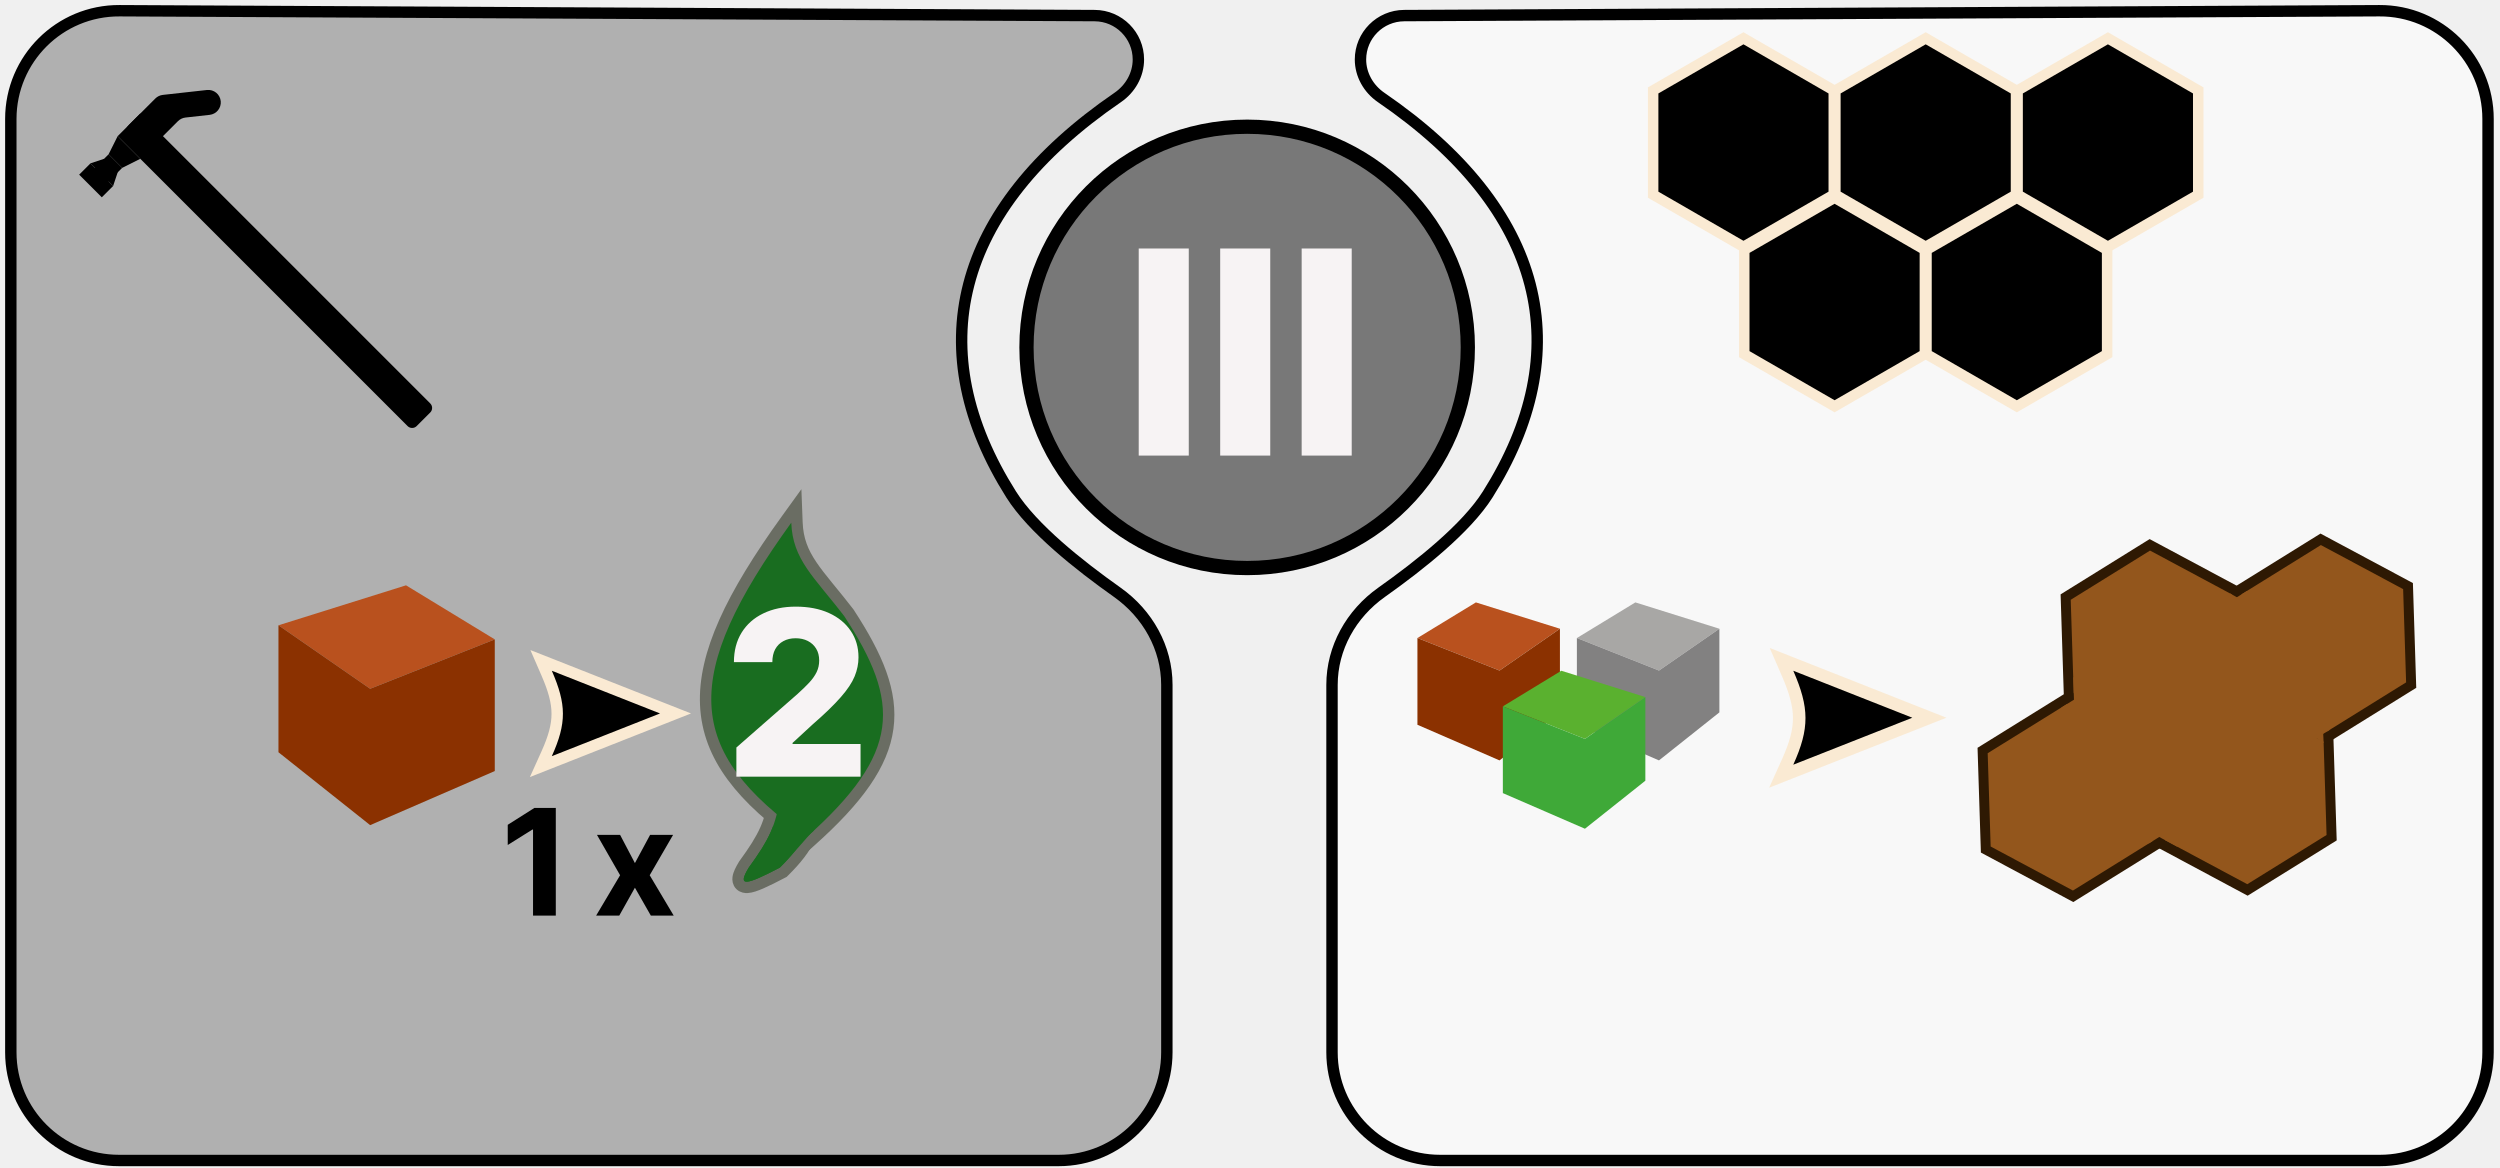
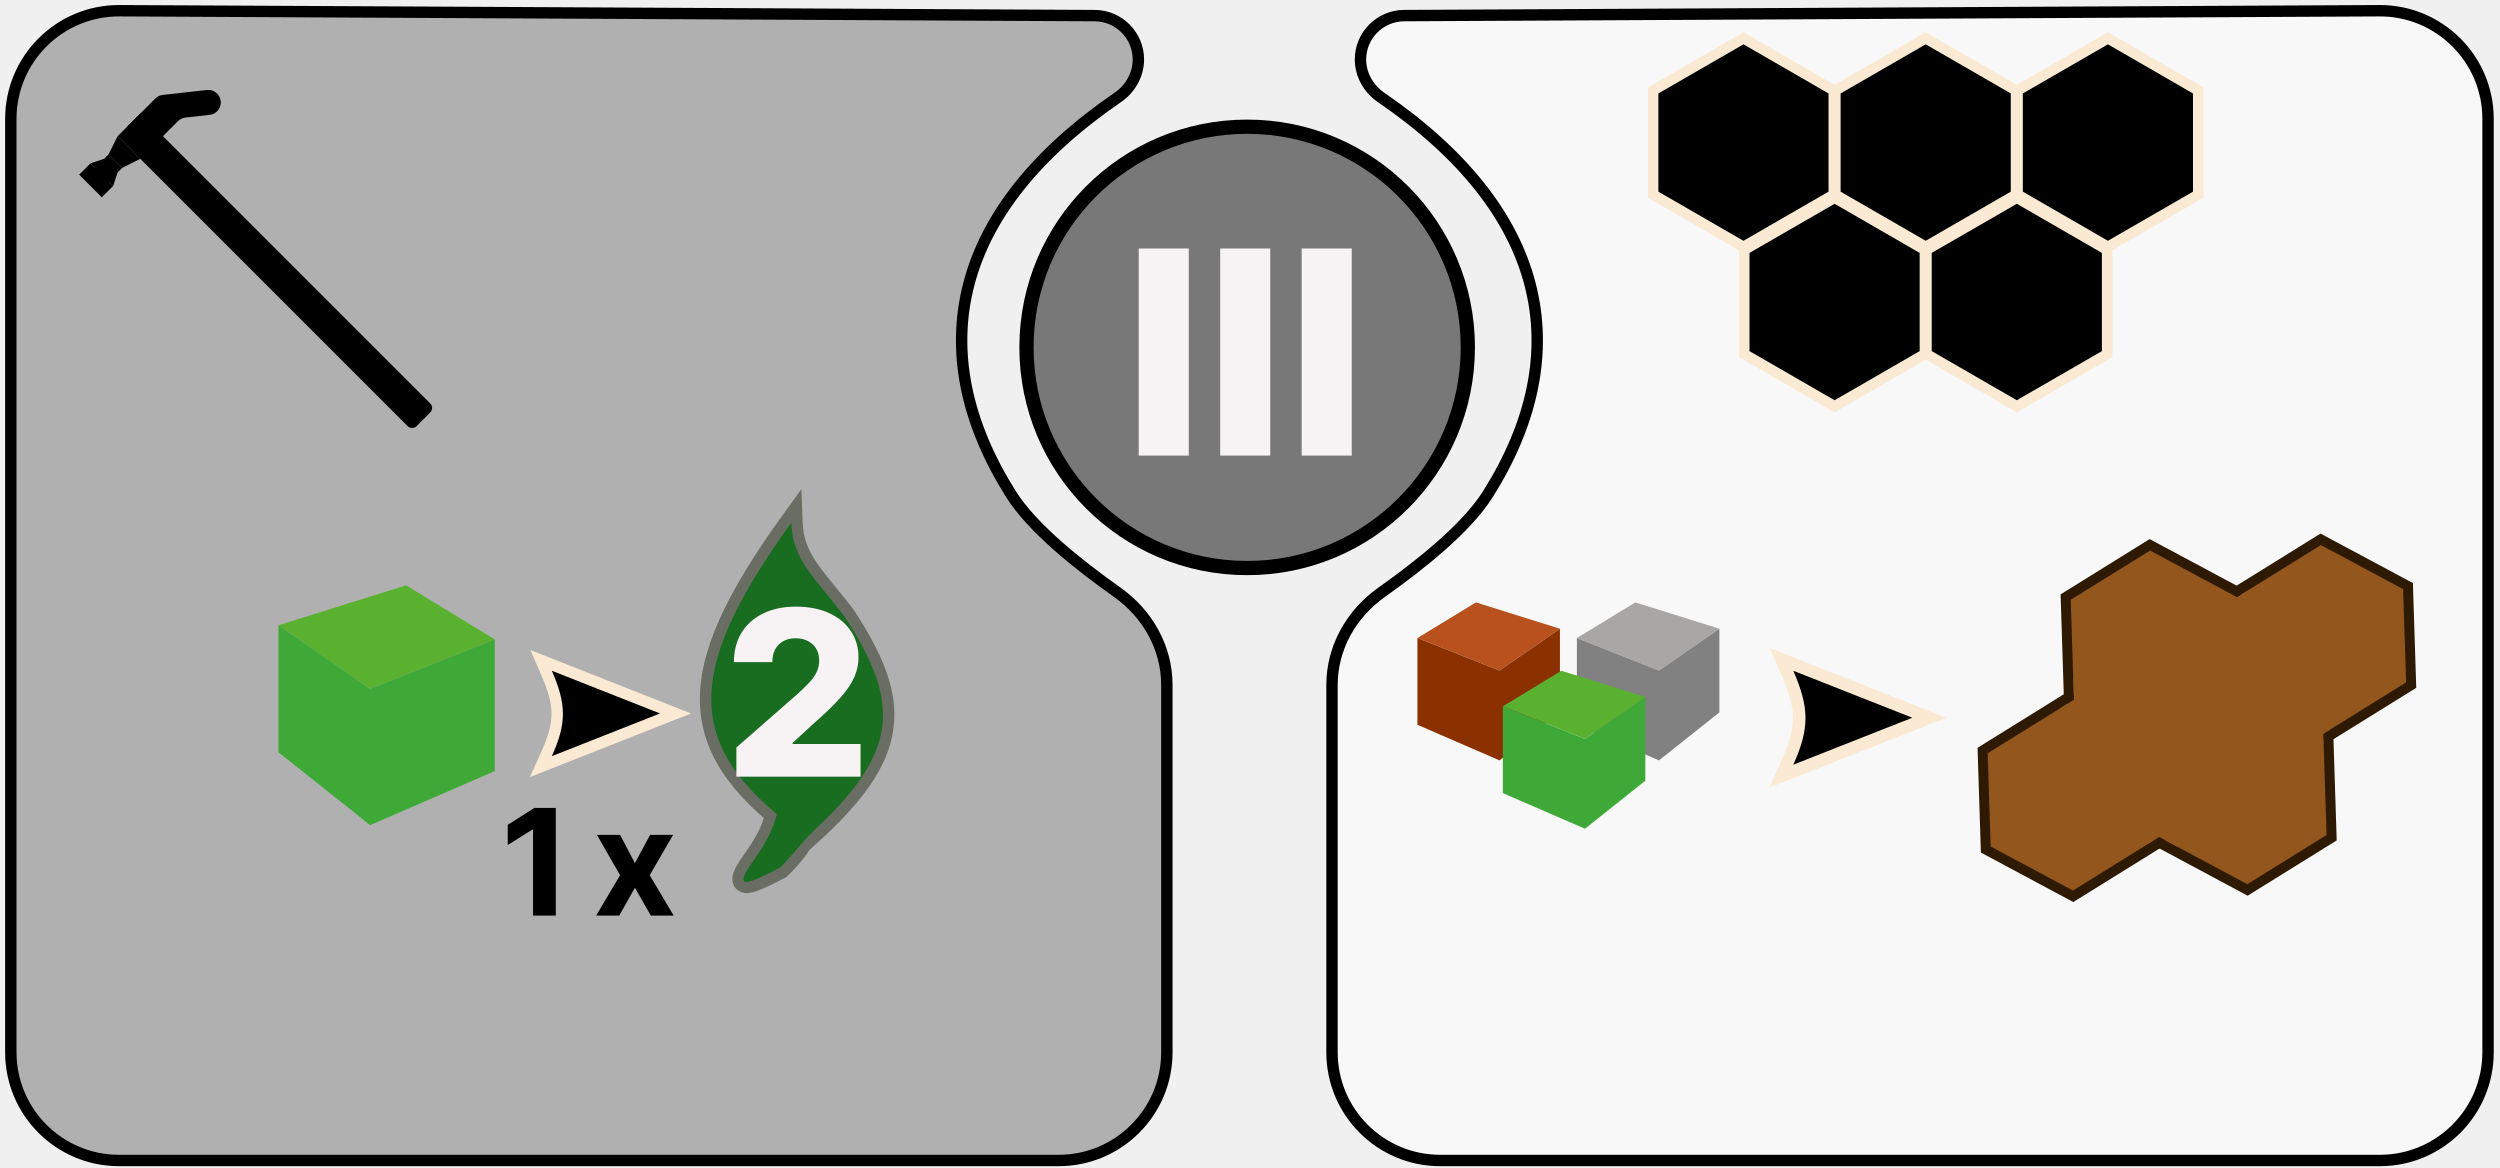
<svg xmlns="http://www.w3.org/2000/svg" width="439" height="205" viewBox="0 0 439 205" fill="none">
  <path d="M1.9 20.883C1.9 10.352 10.464 1.83 20.995 1.883L192.227 2.739C196.471 2.76 199.9 6.207 199.9 10.45C199.9 13.101 198.508 15.581 196.279 17.108C181.878 26.975 173.18 38.077 170.114 49.945C167.043 61.832 169.668 74.311 177.554 86.816C179.447 89.818 182.44 92.928 185.763 95.862C189.097 98.806 192.812 101.614 196.194 104.007C201.536 107.786 204.9 113.777 204.9 120.261V184.782C204.9 195.276 196.393 203.782 185.9 203.782H20.9C10.406 203.782 1.9 195.276 1.9 184.782V20.883Z" fill="#868686" fill-opacity="0.6" stroke="black" stroke-width="2" />
  <path d="M27.263 17.307L22.65 21.919C21.771 22.798 21.771 24.223 22.65 25.101L23.446 25.897C24.324 26.776 25.749 26.776 26.628 25.897L31.24 21.284C31.601 20.923 32.075 20.695 32.583 20.639L36.818 20.168C38.007 20.036 38.871 18.978 38.763 17.787C38.651 16.562 37.556 15.667 36.333 15.803L28.605 16.662C28.097 16.718 27.624 16.945 27.263 17.307Z" fill="black" />
  <path d="M20.662 23.908L24.639 19.931L75.551 70.842C75.99 71.282 75.99 71.994 75.551 72.433L73.164 74.82C72.725 75.259 72.013 75.259 71.573 74.82L20.662 23.908Z" fill="black" />
  <path d="M19.07 27.09L20.661 23.908L24.639 27.886L21.457 29.477L19.07 27.09Z" fill="black" />
  <rect x="15.093" y="31.068" width="5.625" height="3.375" transform="rotate(-45 15.0933 31.0676)" fill="black" />
  <path d="M18.275 27.886L15.889 28.681L19.866 32.659L20.662 30.272L18.275 27.886Z" fill="black" />
  <path d="M13.9 30.67L15.889 28.681L19.866 32.659L17.877 34.647L13.9 30.67Z" fill="black" />
  <path d="M95.989 132.371L94.974 134.618L97.267 133.713L116.267 126.213L118.623 125.282L116.267 124.352L97.267 116.852L95.019 115.965L95.983 118.181C97.243 121.08 97.84 123.229 97.847 125.317C97.854 127.399 97.273 129.525 95.989 132.371Z" fill="black" stroke="#FAEAD3" stroke-width="2" />
-   <path d="M71.296 102.782L86.881 112.278L64.999 120.948L48.898 109.801L71.296 102.782Z" fill="#B9511E" />
-   <path d="M64.999 120.948L86.881 112.278V135.398L64.999 144.894L48.898 132.095V109.801L64.999 120.948Z" fill="#8B3100" />
+   <path d="M71.296 102.782L86.881 112.278L64.999 120.948L48.898 109.801L71.296 102.782Z" fill="#5AB12F" />
+   <path d="M64.999 120.948L86.881 112.278V135.398L64.999 144.894L48.898 132.095V109.801L64.999 120.948Z" fill="#3FA938" />
  <path d="M130.673 151.76L130.648 151.795L130.625 151.832C130.351 152.284 130.125 152.695 129.957 153.059C129.796 153.411 129.661 153.779 129.616 154.131C129.572 154.478 129.597 155.01 130.018 155.419C130.413 155.802 130.92 155.839 131.242 155.823C131.891 155.789 132.74 155.484 133.686 155.071C134.675 154.638 135.917 154.018 137.409 153.236L137.541 153.167L137.646 153.063C139.865 150.878 141.314 149.007 142.271 146.933C143.226 144.864 143.658 142.664 143.95 139.887L144.066 138.782H142.955H136.945H136.052L135.951 139.669C135.677 142.077 135.218 143.902 134.416 145.703C133.607 147.519 132.433 149.35 130.673 151.76Z" fill="#196D20" stroke="#6A6D63" stroke-width="2" />
  <path d="M139.946 91.745L139.836 88.842L138.136 91.197C128.432 104.644 123.504 114.903 123.925 123.822C124.35 132.842 130.213 140.162 141.106 147.79L141.755 148.245L142.346 147.717C150.659 140.291 155.027 134.201 155.893 127.885C156.761 121.559 154.076 115.288 149.074 107.628L149.053 107.596L149.03 107.566C147.928 106.132 146.893 104.866 145.952 103.715C145.745 103.461 145.542 103.213 145.344 102.969C144.242 101.616 143.297 100.426 142.513 99.26C140.969 96.962 140.061 94.777 139.946 91.745Z" fill="#196D20" stroke="#6A6D63" stroke-width="2" />
  <path d="M131.48 152.35C135.025 147.497 136.379 144.751 136.945 139.782H142.955C142.674 142.456 144.1 144.372 142.75 146.022C142.3 146.232 139.165 150.163 136.945 152.35C130.997 155.468 129.372 155.829 131.48 152.35Z" fill="#196D20" />
  <path d="M129.309 136.382V131.262L140.052 121.857C140.858 121.128 141.543 120.461 142.109 119.857C142.675 119.244 143.106 118.63 143.403 118.017C143.7 117.393 143.849 116.717 143.849 115.989C143.849 115.174 143.672 114.479 143.317 113.903C142.962 113.318 142.473 112.868 141.85 112.551C141.227 112.235 140.512 112.077 139.707 112.077C138.892 112.077 138.178 112.244 137.564 112.58C136.95 112.906 136.471 113.381 136.126 114.004C135.79 114.627 135.623 115.385 135.623 116.276H128.877C128.877 114.272 129.328 112.542 130.229 111.084C131.13 109.627 132.396 108.505 134.026 107.719C135.666 106.923 137.569 106.525 139.736 106.525C141.97 106.525 143.911 106.899 145.561 107.647C147.21 108.395 148.485 109.44 149.386 110.782C150.297 112.115 150.752 113.664 150.752 115.428C150.752 116.55 150.527 117.662 150.077 118.764C149.626 119.867 148.816 121.085 147.646 122.417C146.486 123.75 144.837 125.347 142.698 127.207L139.175 130.457V130.644H151.112V136.382H129.309Z" fill="#F7F3F4" />
  <path d="M97.598 141.873V160.782H93.6V145.668H93.489L89.159 148.383V144.837L93.84 141.873H97.598ZM108.888 146.601L111.491 151.559L114.16 146.601H118.195L114.086 153.692L118.305 160.782H114.289L111.491 155.88L108.74 160.782H104.678L108.888 153.692L104.825 146.601H108.888Z" fill="black" />
  <path d="M436.901 20.883C436.901 10.352 428.336 1.83 417.806 1.883L246.574 2.739C242.33 2.76 238.901 6.207 238.901 10.45C238.901 13.101 240.293 15.581 242.521 17.108C256.923 26.975 265.621 38.077 268.687 49.945C271.758 61.832 269.133 74.311 261.247 86.816C259.354 89.818 256.36 92.928 253.037 95.862C249.704 98.806 245.988 101.614 242.607 104.007C237.265 107.786 233.901 113.777 233.901 120.261V184.782C233.901 195.276 242.407 203.782 252.901 203.782H417.901C428.394 203.782 436.901 195.276 436.901 184.782V20.883Z" fill="white" fill-opacity="0.5" stroke="black" stroke-width="2" />
  <path d="M287.168 105.782L276.9 112.038L291.316 117.75L301.924 110.406L287.168 105.782Z" fill="#A8A7A5" />
  <path d="M291.316 117.75L276.9 112.038V127.27L291.316 133.526L301.924 125.094V110.406L291.316 117.75Z" fill="#828181" />
  <path d="M259.168 105.782L248.9 112.038L263.316 117.75L273.924 110.406L259.168 105.782Z" fill="#B9511E" />
  <path d="M263.316 117.75L248.9 112.038V127.27L263.316 133.526L273.924 125.094V110.406L263.316 117.75Z" fill="#8B3100" />
  <path d="M274.168 117.782L263.9 124.038L278.316 129.75L288.924 122.406L274.168 117.782Z" fill="#5AB12F" />
  <path d="M278.316 129.75L263.9 124.038V139.27L278.316 145.526L288.924 137.094V122.406L278.316 129.75Z" fill="#3FA938" />
  <path d="M313.897 133.83L312.782 136.301L315.304 135.306L336.204 127.056L338.796 126.032L336.204 125.009L315.304 116.759L312.831 115.783L313.891 118.221C315.278 121.409 315.934 123.774 315.942 126.07C315.949 128.361 315.311 130.699 313.897 133.83Z" fill="black" stroke="#FAEAD3" stroke-width="2.2" />
  <path d="M392.863 104.39L392.847 103.885L392.402 103.647L377.956 95.91L377.511 95.672L377.082 95.938L363.159 104.581L362.73 104.847L362.746 105.351L363.269 121.73L363.285 122.235L363.73 122.473L378.177 130.21L378.621 130.448L379.05 130.182L392.973 121.539L393.402 121.273L393.386 120.769L392.863 104.39Z" fill="#93561C" stroke="#2E1903" stroke-width="1.748" />
  <path d="M422.864 103.422L422.848 102.917L422.403 102.679L407.957 94.942L407.512 94.704L407.083 94.97L393.16 103.613L392.731 103.879L392.747 104.383L393.27 120.762L393.286 121.267L393.731 121.505L408.177 129.241L408.622 129.48L409.051 129.214L422.974 120.571L423.403 120.305L423.387 119.801L422.864 103.422Z" fill="#93561C" stroke="#2E1903" stroke-width="1.748" />
  <path d="M378.28 131.332L378.264 130.828L377.819 130.59L363.373 122.853L362.928 122.615L362.499 122.881L348.576 131.523L348.147 131.789L348.163 132.294L348.686 148.673L348.702 149.177L349.147 149.416L363.593 157.152L364.038 157.391L364.467 157.124L378.39 148.482L378.819 148.216L378.803 147.712L378.28 131.332Z" fill="#93561C" stroke="#2E1903" stroke-width="1.748" />
  <path d="M408.895 130.218L408.879 129.713L408.434 129.475L393.988 121.738L393.543 121.5L393.115 121.766L379.191 130.408L378.763 130.675L378.779 131.179L379.302 147.558L379.318 148.062L379.763 148.301L394.209 156.037L394.654 156.276L395.082 156.01L409.006 147.367L409.434 147.101L409.418 146.597L408.895 130.218Z" fill="#93561C" stroke="#2E1903" stroke-width="1.748" />
  <path d="M364.363 128.172L364.061 118.944L387.288 118.65L396.028 123.818L387.259 141.949L377.329 148.112L364.363 128.172Z" fill="#93561C" />
  <path d="M392.577 122.429L392.43 118.4L389.984 121.096L392.577 122.429Z" fill="#93561C" />
  <path d="M378.88 146.82L382.425 148.739L380.58 145.765L378.88 146.82Z" fill="#93561C" />
  <path d="M364.486 122.681L361.937 124.263L364.53 125.597L364.486 122.681Z" fill="#93561C" />
  <path d="M389.87 106.69L394.543 103.79L409.085 128.166L404.837 130.803L392.313 122.004L389.87 106.69Z" fill="#93561C" />
  <path d="M393.086 105.046L391.599 104.204L391.727 105.89L393.086 105.046Z" fill="#93561C" />
  <path d="M407.929 128.2L408.032 130.49L406.23 129.255L407.929 128.2Z" fill="#93561C" />
  <path d="M306.611 6.986L306.151 6.72L305.691 6.986L290.752 15.611L290.292 15.876V16.407V33.657V34.189L290.752 34.454L305.691 43.079L306.151 43.345L306.611 43.079L321.55 34.454L322.01 34.189V33.657V16.407V15.876L321.55 15.611L306.611 6.986Z" fill="black" stroke="#FAEAD3" stroke-width="1.84" />
  <path d="M322.611 34.986L322.151 34.72L321.691 34.986L306.752 43.611L306.292 43.876V44.407V61.657V62.189L306.752 62.454L321.691 71.079L322.151 71.345L322.611 71.079L337.55 62.454L338.01 62.189V61.657V44.407V43.876L337.55 43.611L322.611 34.986Z" fill="black" stroke="#FAEAD3" stroke-width="1.84" />
  <path d="M354.611 34.986L354.151 34.72L353.691 34.986L338.752 43.611L338.292 43.876V44.407V61.657V62.189L338.752 62.454L353.691 71.079L354.151 71.345L354.611 71.079L369.55 62.454L370.01 62.189V61.657V44.407V43.876L369.55 43.611L354.611 34.986Z" fill="black" stroke="#FAEAD3" stroke-width="1.84" />
  <path d="M338.611 6.986L338.151 6.72L337.691 6.986L322.752 15.611L322.292 15.876V16.407V33.657V34.189L322.752 34.454L337.691 43.079L338.151 43.345L338.611 43.079L353.55 34.454L354.01 34.189V33.657V16.407V15.876L353.55 15.611L338.611 6.986Z" fill="black" stroke="#FAEAD3" stroke-width="1.84" />
  <path d="M370.611 6.986L370.151 6.72L369.691 6.986L354.752 15.611L354.292 15.876V16.407V33.657V34.189L354.752 34.454L369.691 43.079L370.151 43.345L370.611 43.079L385.55 34.454L386.01 34.189V33.657V16.407V15.876L385.55 15.611L370.611 6.986Z" fill="black" stroke="#FAEAD3" stroke-width="1.84" />
  <circle cx="219" cy="61" r="38.75" fill="black" fill-opacity="0.5" stroke="black" stroke-width="2.5" />
  <path d="M208.748 43.636V80H199.959V43.636H208.748ZM223.055 43.636V80H214.265V43.636H223.055ZM237.361 43.636V80H228.572V43.636H237.361Z" fill="#F7F3F4" />
</svg>
